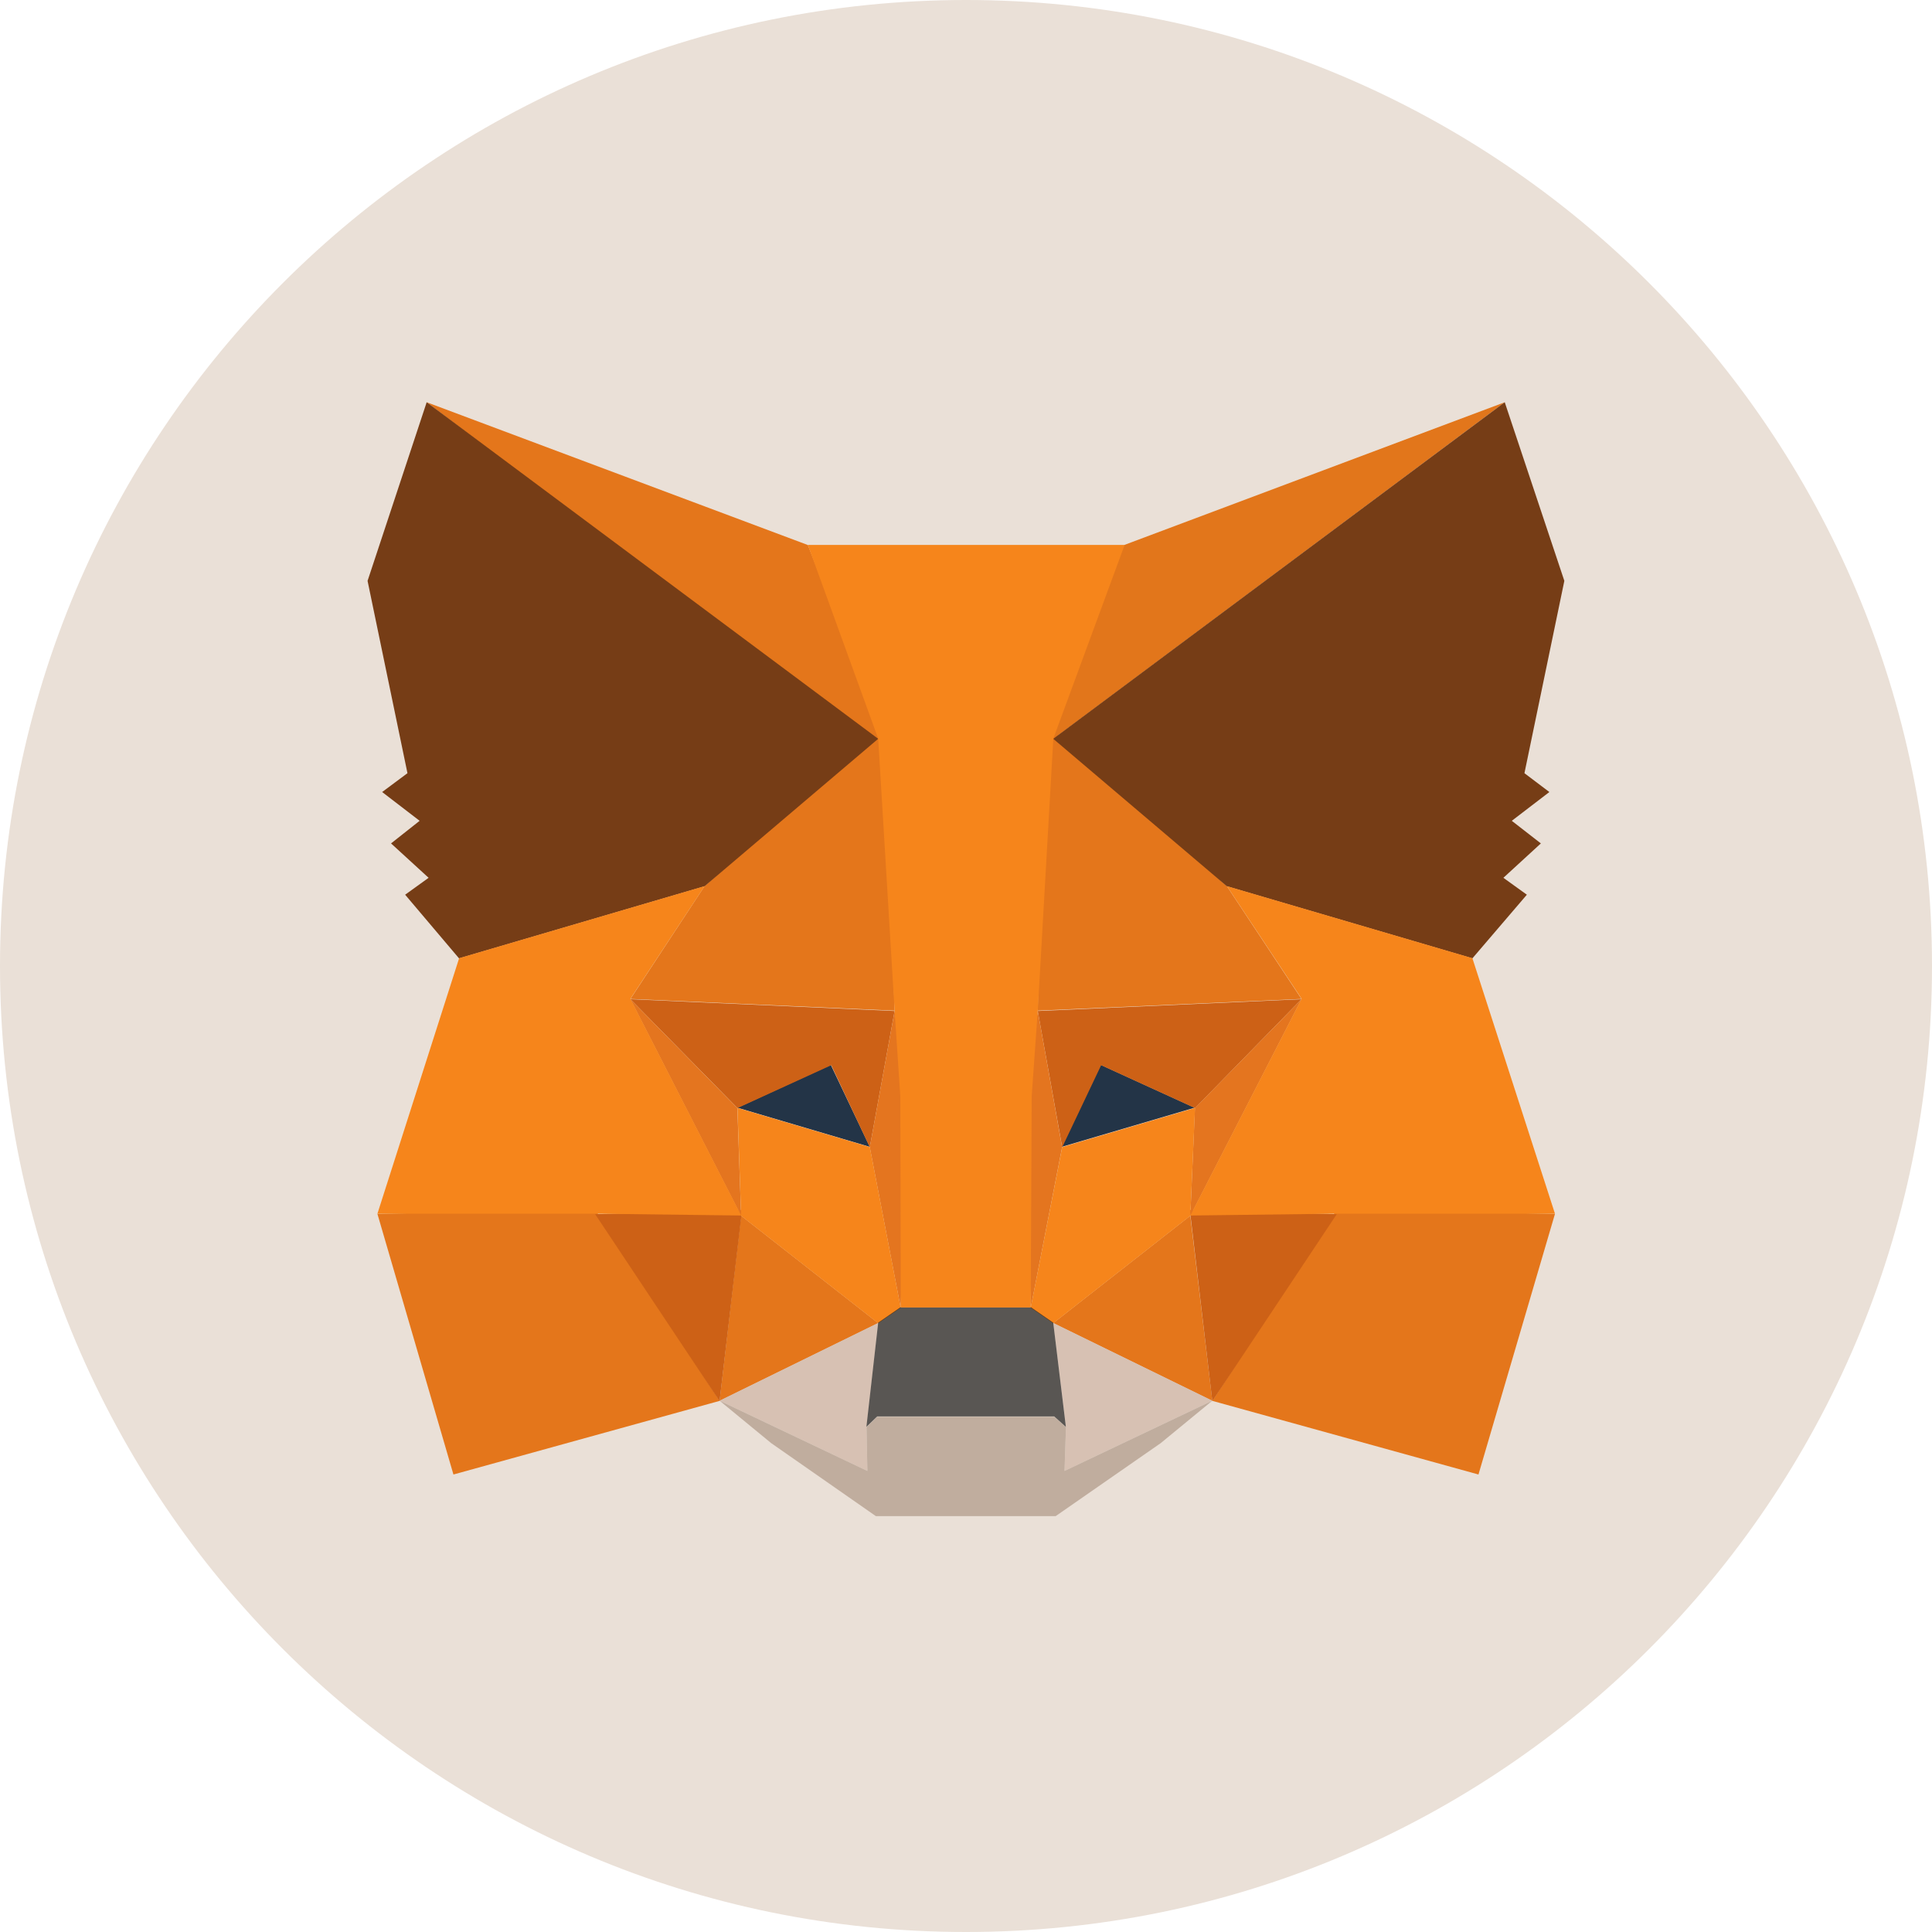
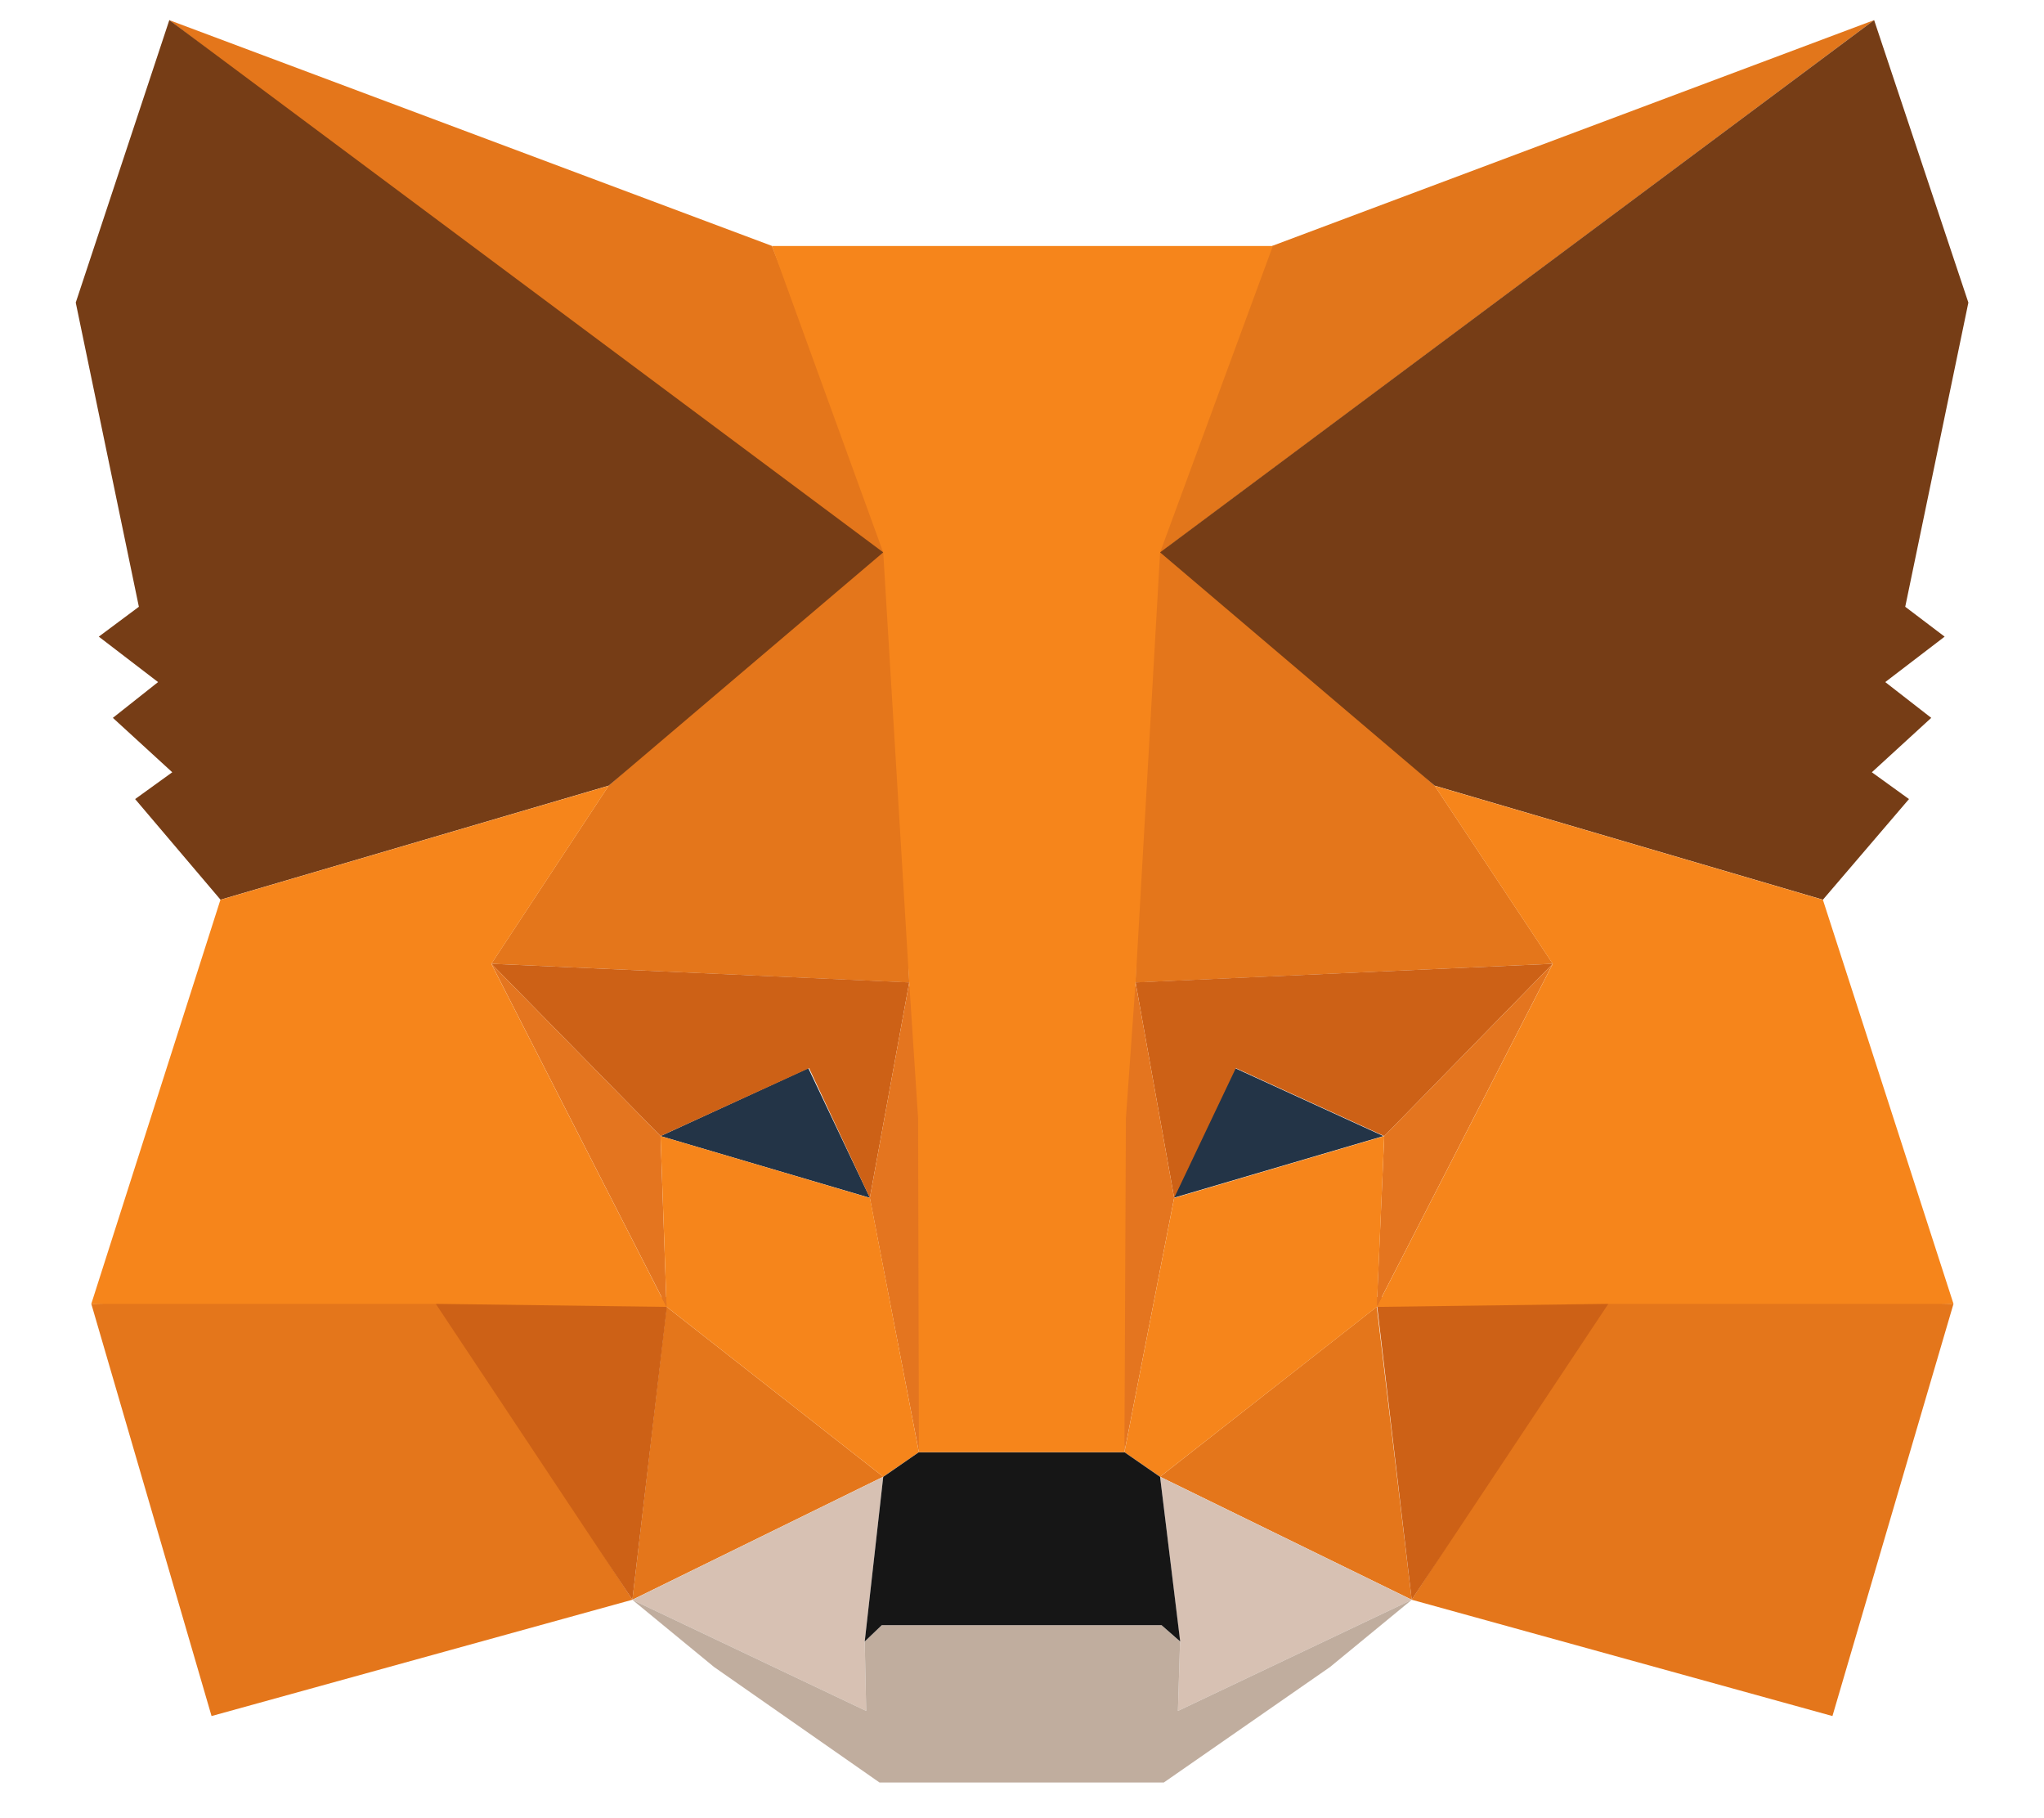
- <svg xmlns="http://www.w3.org/2000/svg" width="20" height="20" viewBox="0 0 20 20" fill="none">
-   <g id="logos">
-     <rect width="20" height="20" rx="10" fill="#EAE0D7" />
-     <g id="Group 6">
-       <path id="Vector" d="M15.577 4.164L10.743 7.77L11.637 5.642L15.577 4.164Z" fill="#E2761B" />
-       <path id="Vector_2" d="M4.417 4.164L9.213 7.804L8.363 5.642L4.417 4.164ZM13.838 12.522L12.551 14.502L15.305 15.264L16.097 12.566L13.838 12.522ZM3.907 12.566L4.694 15.264L7.449 14.502L6.162 12.522L3.907 12.566Z" fill="#E4761B" />
-       <path id="Vector_3" d="M7.293 9.174L6.526 10.341L9.261 10.462L9.164 7.511L7.293 9.174ZM12.701 9.174L10.806 7.477L10.743 10.462L13.473 10.341L12.701 9.174ZM7.449 14.502L9.091 13.697L7.672 12.585L7.449 14.502ZM10.903 13.697L12.55 14.502L12.322 12.585L10.903 13.697Z" fill="#E4761B" />
-       <path id="Vector_4" d="M12.55 14.5L10.903 13.695L11.035 14.774L11.02 15.227L12.55 14.5ZM7.449 14.5L8.979 15.227L8.97 14.774L9.091 13.695L7.449 14.5Z" fill="#D7C1B3" />
-       <path id="Vector_5" d="M9.004 11.872L7.634 11.467L8.6 11.023L9.004 11.872ZM10.991 11.872L11.394 11.023L12.366 11.467L10.991 11.872Z" fill="#233447" />
-       <path id="Vector_6" d="M7.449 14.505L7.682 12.525L6.161 12.569L7.449 14.505ZM12.317 12.525L12.55 14.505L13.838 12.569L12.317 12.525ZM13.473 10.344L10.743 10.466L10.996 11.876L11.399 11.027L12.371 11.471L13.473 10.344ZM7.634 11.471L8.605 11.027L9.004 11.876L9.261 10.466L6.526 10.344L7.634 11.471Z" fill="#CD6116" />
-       <path id="Vector_7" d="M6.526 10.344L7.672 12.588L7.633 11.471L6.526 10.344ZM12.37 11.471L12.322 12.588L13.473 10.344L12.37 11.471ZM9.261 10.466L9.004 11.876L9.324 13.539L9.397 11.349L9.261 10.466ZM10.743 10.466L10.612 11.344L10.67 13.539L10.995 11.876L10.743 10.466Z" fill="#E4751F" />
-       <path id="Vector_8" d="M10.996 11.874L10.67 13.537L10.903 13.698L12.322 12.586L12.371 11.469L10.996 11.874ZM7.634 11.469L7.672 12.586L9.091 13.698L9.324 13.537L9.004 11.874L7.634 11.469Z" fill="#F6851B" />
-       <path id="Vector_9" d="M11.02 15.227L11.035 14.773L10.913 14.666H9.081L8.97 14.773L8.979 15.227L7.449 14.5L7.983 14.939L9.067 15.695H10.928L12.016 14.939L12.55 14.5L11.02 15.227Z" fill="#C0AD9E" />
-       <path id="Vector_10" d="M10.903 13.692L10.67 13.531H9.324L9.091 13.692L8.969 14.771L9.081 14.663H10.913L11.034 14.771L10.903 13.692Z" fill="#131313" fill-opacity="0.67" />
-       <path id="Vector_11" d="M15.781 8.004L16.194 6.013L15.577 4.164L10.903 7.648L12.701 9.175L15.242 9.921L15.806 9.262L15.563 9.087L15.951 8.731L15.65 8.497L16.039 8.199L15.781 8.004ZM3.805 6.013L4.218 8.004L3.956 8.199L4.344 8.497L4.048 8.731L4.437 9.087L4.194 9.262L4.752 9.921L7.293 9.175L9.091 7.648L4.417 4.164L3.805 6.013Z" fill="#763D16" />
-       <path id="Vector_12" d="M15.242 9.919L12.701 9.173L13.474 10.339L12.322 12.583L13.838 12.564H16.097L15.242 9.919ZM7.294 9.173L4.753 9.919L3.907 12.564H6.162L7.673 12.583L6.526 10.339L7.294 9.173ZM10.743 10.461L10.904 7.646L11.642 5.641H8.363L9.091 7.646L9.261 10.461L9.32 11.349L9.325 13.535H10.67L10.68 11.349L10.743 10.461Z" fill="#F6851B" />
-     </g>
+ <svg xmlns="http://www.w3.org/2000/svg" width="18" height="16" viewBox="0 0 18 16" fill="none">
+   <g id="Group 6">
+     <path id="Vector" d="M16.504 0.177L10.001 5.027L11.203 2.165L16.504 0.177Z" fill="#E2761B" />
+     <path id="Vector_2" d="M1.49 0.177L7.941 5.073L6.798 2.165L1.49 0.177ZM14.164 11.42L12.432 14.084L16.137 15.108L17.203 11.479L14.164 11.42ZM0.804 11.479L1.863 15.108L5.569 14.084L3.837 11.42L0.804 11.479Z" fill="#E4761B" />
+     <path id="Vector_3" d="M5.36 6.917L4.327 8.485L8.007 8.65L7.876 4.679L5.36 6.917ZM12.634 6.917L10.085 4.633L10 8.65L13.674 8.485L12.634 6.917ZM5.569 14.084L7.778 13.001L5.87 11.505L5.569 14.084ZM10.216 13.001L12.432 14.084L12.124 11.505L10.216 13.001Z" fill="#E4761B" />
+     <path id="Vector_4" d="M12.432 14.085L10.216 13.002L10.392 14.452L10.373 15.063L12.432 14.085ZM5.569 14.085L7.628 15.063L7.615 14.452L7.778 13.002L5.569 14.085Z" fill="#D7C1B3" />
+     <path id="Vector_5" d="M7.661 10.546L5.817 10.002L7.118 9.404L7.661 10.546ZM10.334 10.546L10.876 9.404L12.183 10.002L10.334 10.546Z" fill="#233447" />
+     <path id="Vector_6" d="M5.569 14.084L5.883 11.419L3.837 11.478L5.569 14.084ZM12.118 11.419L12.432 14.084L14.164 11.478L12.118 11.419ZM13.674 8.485L10 8.649L10.34 10.546L10.883 9.404L12.19 10.002L13.674 8.485ZM5.817 10.002L7.125 9.404L7.66 10.546L8.007 8.649L4.327 8.485L5.817 10.002Z" fill="#CD6116" />
+     <path id="Vector_7" d="M4.327 8.485L5.87 11.505L5.817 10.002L4.327 8.485ZM12.19 10.002L12.124 11.505L13.674 8.485L12.19 10.002ZM8.007 8.649L7.66 10.546L8.092 12.784L8.19 9.837L8.007 8.649ZM10 8.649L9.824 9.831L9.902 12.784L10.34 10.546L10 8.649Z" fill="#E4751F" />
+     <path id="Vector_8" d="M10.34 10.547L9.902 12.785L10.216 13.001L12.125 11.505L12.19 10.002L10.34 10.547ZM5.817 10.002L5.87 11.505L7.778 13.001L8.092 12.785L7.661 10.547L5.817 10.002Z" fill="#F6851B" />
+     <path id="Vector_9" d="M10.373 15.063L10.392 14.453L10.229 14.308H7.765L7.615 14.453L7.628 15.063L5.569 14.085L6.288 14.676L7.745 15.693H10.249L11.713 14.676L12.432 14.085L10.373 15.063Z" fill="#C0AD9E" />
+     <path id="Vector_10" d="M10.216 13.002L9.902 12.785H8.092L7.778 13.002L7.615 14.452L7.765 14.308H10.229L10.393 14.452L10.216 13.002Z" fill="#161616" />
+     <path id="Vector_11" d="M16.778 5.342L17.334 2.664L16.504 0.177L10.216 4.863L12.634 6.917L16.053 7.921L16.811 7.035L16.484 6.799L17.007 6.32L16.602 6.005L17.125 5.605L16.778 5.342ZM0.667 2.664L1.223 5.342L0.87 5.605L1.392 6.005L0.994 6.32L1.517 6.799L1.19 7.035L1.942 7.921L5.36 6.917L7.778 4.863L1.491 0.177L0.667 2.664Z" fill="#763D16" />
+     <path id="Vector_12" d="M16.053 7.922L12.634 6.918L13.674 8.486L12.124 11.506L14.164 11.479H17.203L16.053 7.922ZM5.36 6.918L1.941 7.922L0.804 11.479H3.837L5.87 11.506L4.327 8.486L5.36 6.918ZM10 8.651L10.216 4.864L11.209 2.166H6.798L7.778 4.864L8.007 8.651L8.085 9.845L8.092 12.785H9.902L9.915 9.845L10 8.651Z" fill="#F6851B" />
  </g>
</svg>
